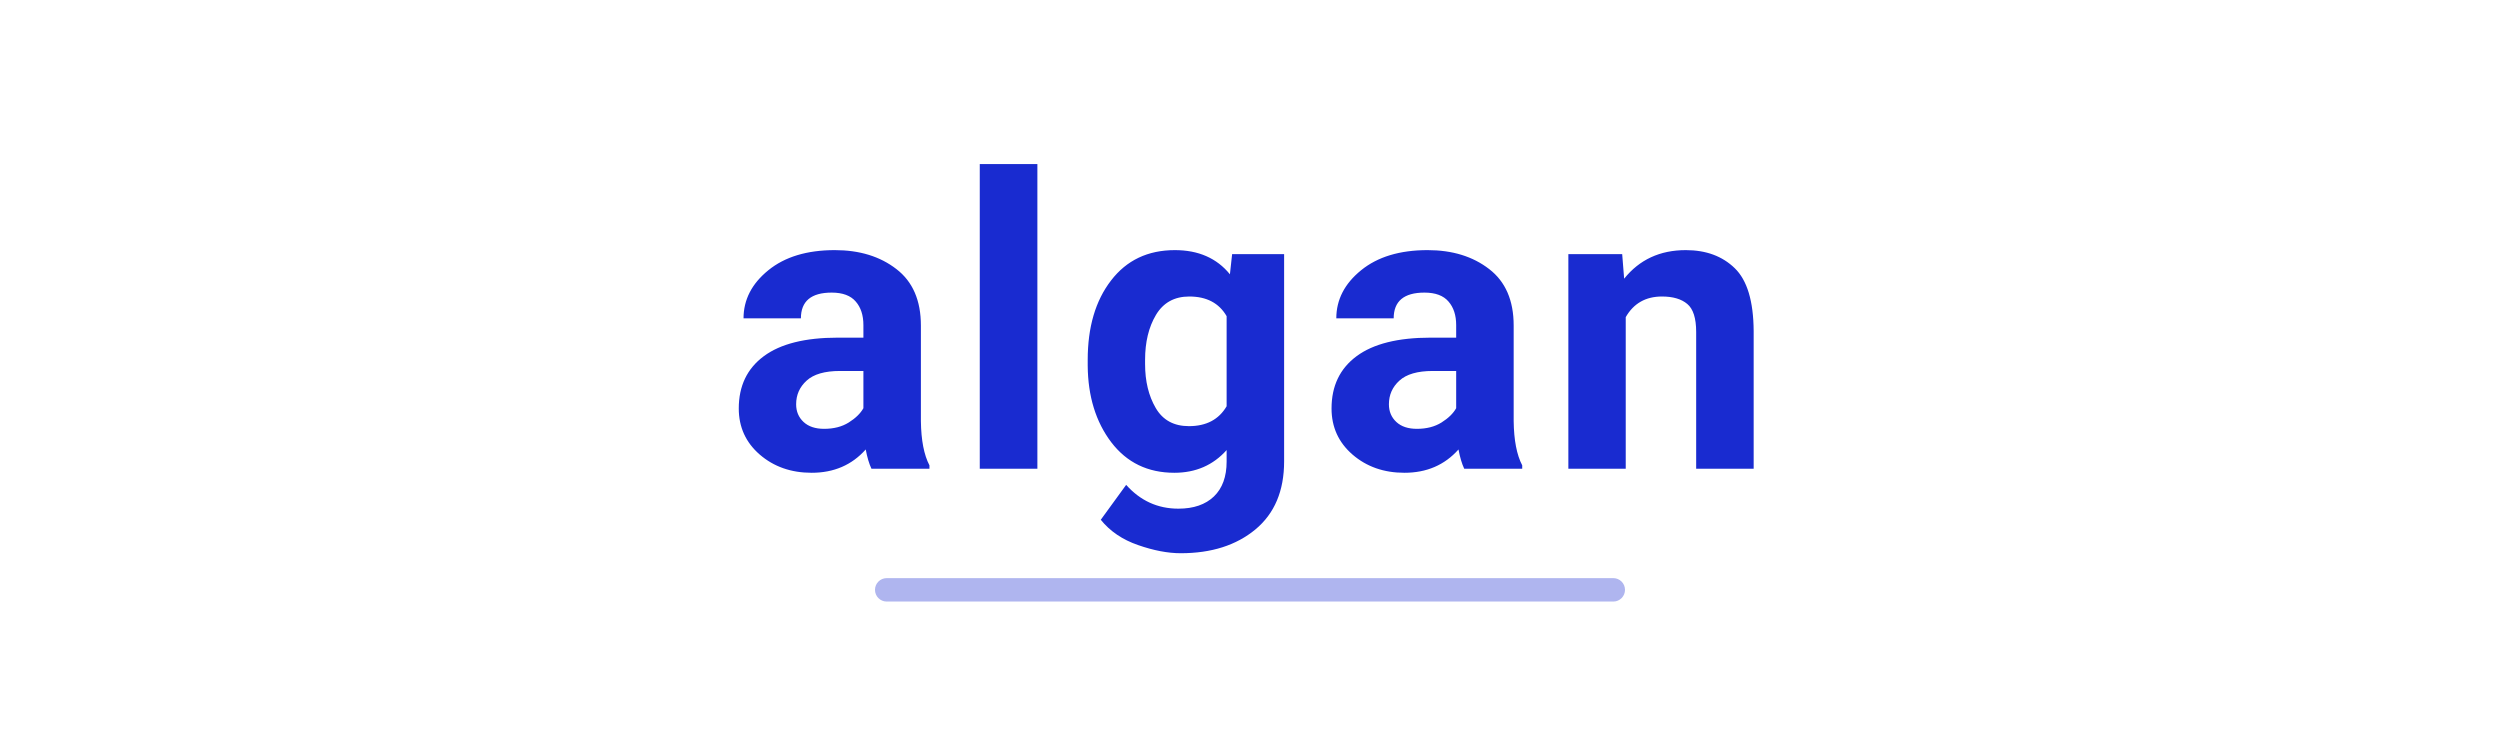
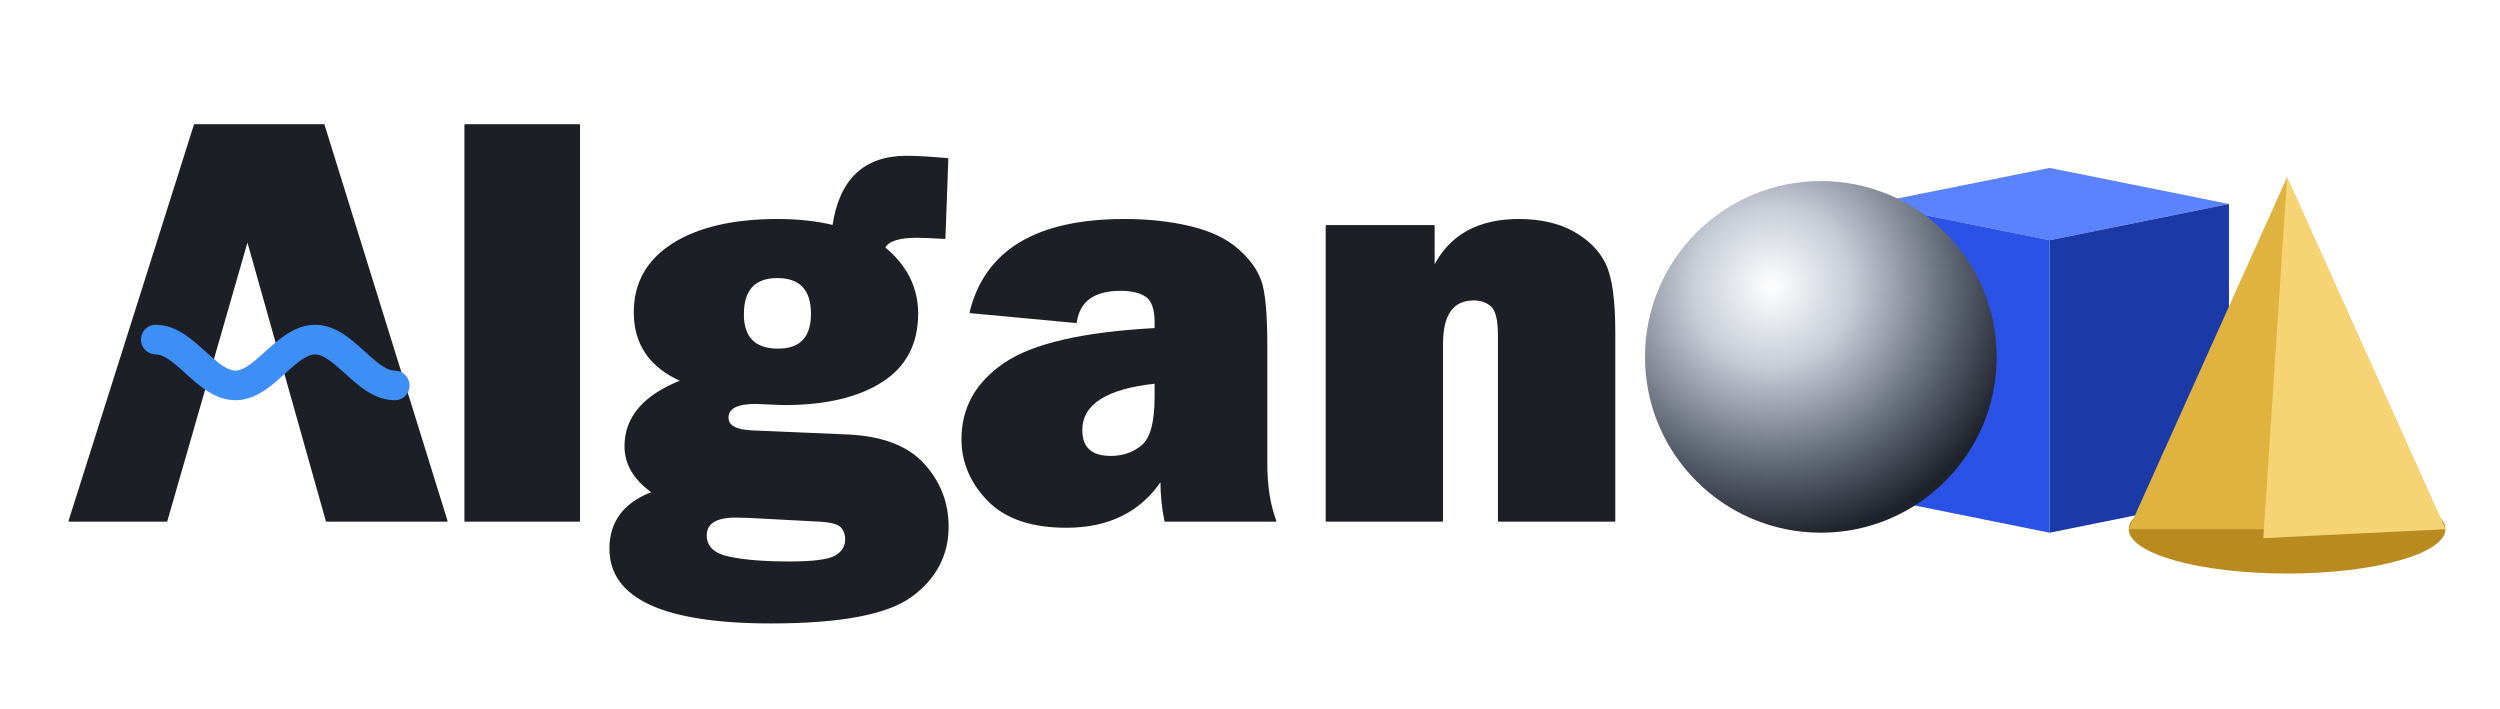
- <svg xmlns="http://www.w3.org/2000/svg" viewBox="0 0 320 96" width="320" height="96" role="img" aria-label="Algan">
-   <text x="160" y="60" text-anchor="middle" font-family="system-ui, -apple-system, 'Segoe UI', Roboto, Helvetica, Arial, sans-serif" font-size="52" font-weight="700" letter-spacing="1.5" fill="#192bd0">algan</text>
-   <rect x="112" y="74" width="96" height="3" rx="1.5" fill="#192bd0" opacity="0.35" />
+ <svg xmlns="http://www.w3.org/2000/svg" viewBox="0 0 1200 340" width="1200" height="340" role="img" aria-label="Algan">
+   <defs>
+     <radialGradient id="sph" cx="0.36" cy="0.30" r="0.72">
+       <stop offset="0" stop-color="#ffffff" />
+       <stop offset="0.32" stop-color="#c6ccd6" />
+       <stop offset="0.72" stop-color="#5d6472" />
+       <stop offset="1" stop-color="#1e222b" />
+     </radialGradient>
+   </defs>
+   <g fill="#1c1f26" stroke="#1c1f26" stroke-width="5.7" stroke-linejoin="round">
+     <path transform="translate(40.00,250.00) scale(0.139194,-0.139194)" d="M287 0H-48L384 1365H829L1253 0H839L566 970Z" />
+     <path transform="translate(208.70,250.00) scale(0.139194,-0.139194)" d="M498 1365V0H105V1365Z" />
+     <path transform="translate(292.64,250.00) scale(0.139194,-0.139194)" d="M1165 1248 1155 975 1136 976Q1082 979 1059 979Q966 979 947 942Q1061 848 1061 715Q1061 559 937.5 480.5Q814 402 602 402Q597 402 550 404Q506 406 504 406Q407 406 407 356Q407 312 493 309L820 295Q999 287 1082.5 195.0Q1166 103 1166 -20Q1166 -166 1041.5 -258.5Q917 -351 557 -351Q2 -351 2 -96Q2 43 149 98Q54 165 54 257Q54 407 249 483Q86 554 86 719Q86 870 218.0 954.0Q350 1038 580 1038Q685 1038 771 1017Q806 1256 1024 1256Q1074 1256 1165 1248ZM581 591Q697 591 697 714Q697 840 578 840Q460 840 460 712Q460 591 581 591ZM479 13Q457 14 435 14Q332 14 332 -50Q332 -109 410.5 -126.0Q489 -143 620 -143Q744 -143 779.5 -122.0Q815 -101 815 -64Q815 -38 799.0 -20.5Q783 -3 723 0Z" />
+     <path transform="translate(454.94,250.00) scale(0.139194,-0.139194)" d="M1130 0H750Q736 65 736 142Q628 -21 409 -21Q229 -21 139.5 71.0Q50 163 50 282Q50 443 196.5 542.5Q343 642 716 662V685Q716 752 685.5 774.0Q655 796 596 796Q458 796 442 685L78 719Q156 1038 609 1038Q732 1038 835.0 1013.5Q938 989 998.0 937.0Q1058 885 1078.5 827.0Q1099 769 1099 604V198Q1099 82 1130 0ZM716 476Q461 449 461 313Q461 221 562 221Q626 221 671.0 259.0Q716 297 716 427Z" />
+     <path transform="translate(622.11,250.00) scale(0.139194,-0.139194)" d="M1098 0H699V640Q699 719 674.5 741.0Q650 763 613 763Q504 763 504 611V0H105V1017H475V873Q557 1038 768 1038Q879 1038 955.5 995.5Q1032 953 1065.0 885.5Q1098 818 1098 651Z" />
+   </g>
+   <path d="M74.75,162.98 L77.14,163.19 L79.53,163.82 L81.92,164.84 L84.31,166.21 L86.70,167.88 L89.09,169.78 L91.48,171.85 L93.87,174.00 L96.26,176.15 L98.65,178.22 L101.04,180.12 L103.43,181.79 L105.82,183.16 L108.21,184.18 L110.60,184.81 L112.99,185.02 L115.38,184.81 L117.77,184.18 L120.16,183.16 L122.55,181.79 L124.94,180.12 L127.33,178.22 L129.72,176.15 L132.11,174.00 L134.50,171.85 L136.89,169.78 L139.28,167.88 L141.67,166.21 L144.06,164.84 L146.45,163.82 L148.84,163.19 L151.23,162.98 L153.62,163.19 L156.01,163.82 L158.40,164.84 L160.79,166.21 L163.18,167.88 L165.57,169.78 L167.96,171.85 L170.35,174.00 L172.74,176.15 L175.13,178.22 L177.52,180.12 L179.91,181.79 L182.30,183.16 L184.69,184.18 L187.08,184.81 L189.47,185.02" fill="none" stroke="#3d8ef5" stroke-width="14.2" stroke-linecap="round" stroke-linejoin="round" />
+   <polygon points="983.8,80.6 1069.9,97.9 983.8,115.3 897.6,97.9" fill="#5b82ff" />
+   <polygon points="897.6,97.9 983.8,115.3 983.8,255.7 897.6,238.3" fill="#2b52e6" />
+   <polygon points="983.8,115.3 1069.9,97.9 1069.9,238.3 983.8,255.7" fill="#1b3aa8" />
+   <ellipse cx="1097.8" cy="254.0" rx="76.0" ry="21.3" fill="#b98a1f" />
+   <polygon points="1097.8,85.1 1021.8,254.0 1173.8,254.0" fill="#e0b23f" />
+   <polygon points="1097.8,85.1 1086.4,258.3 1173.8,254.0" fill="#f6d474" />
+   <circle cx="874.0" cy="171.3" r="84.4" fill="url(#sph)" />
</svg>
